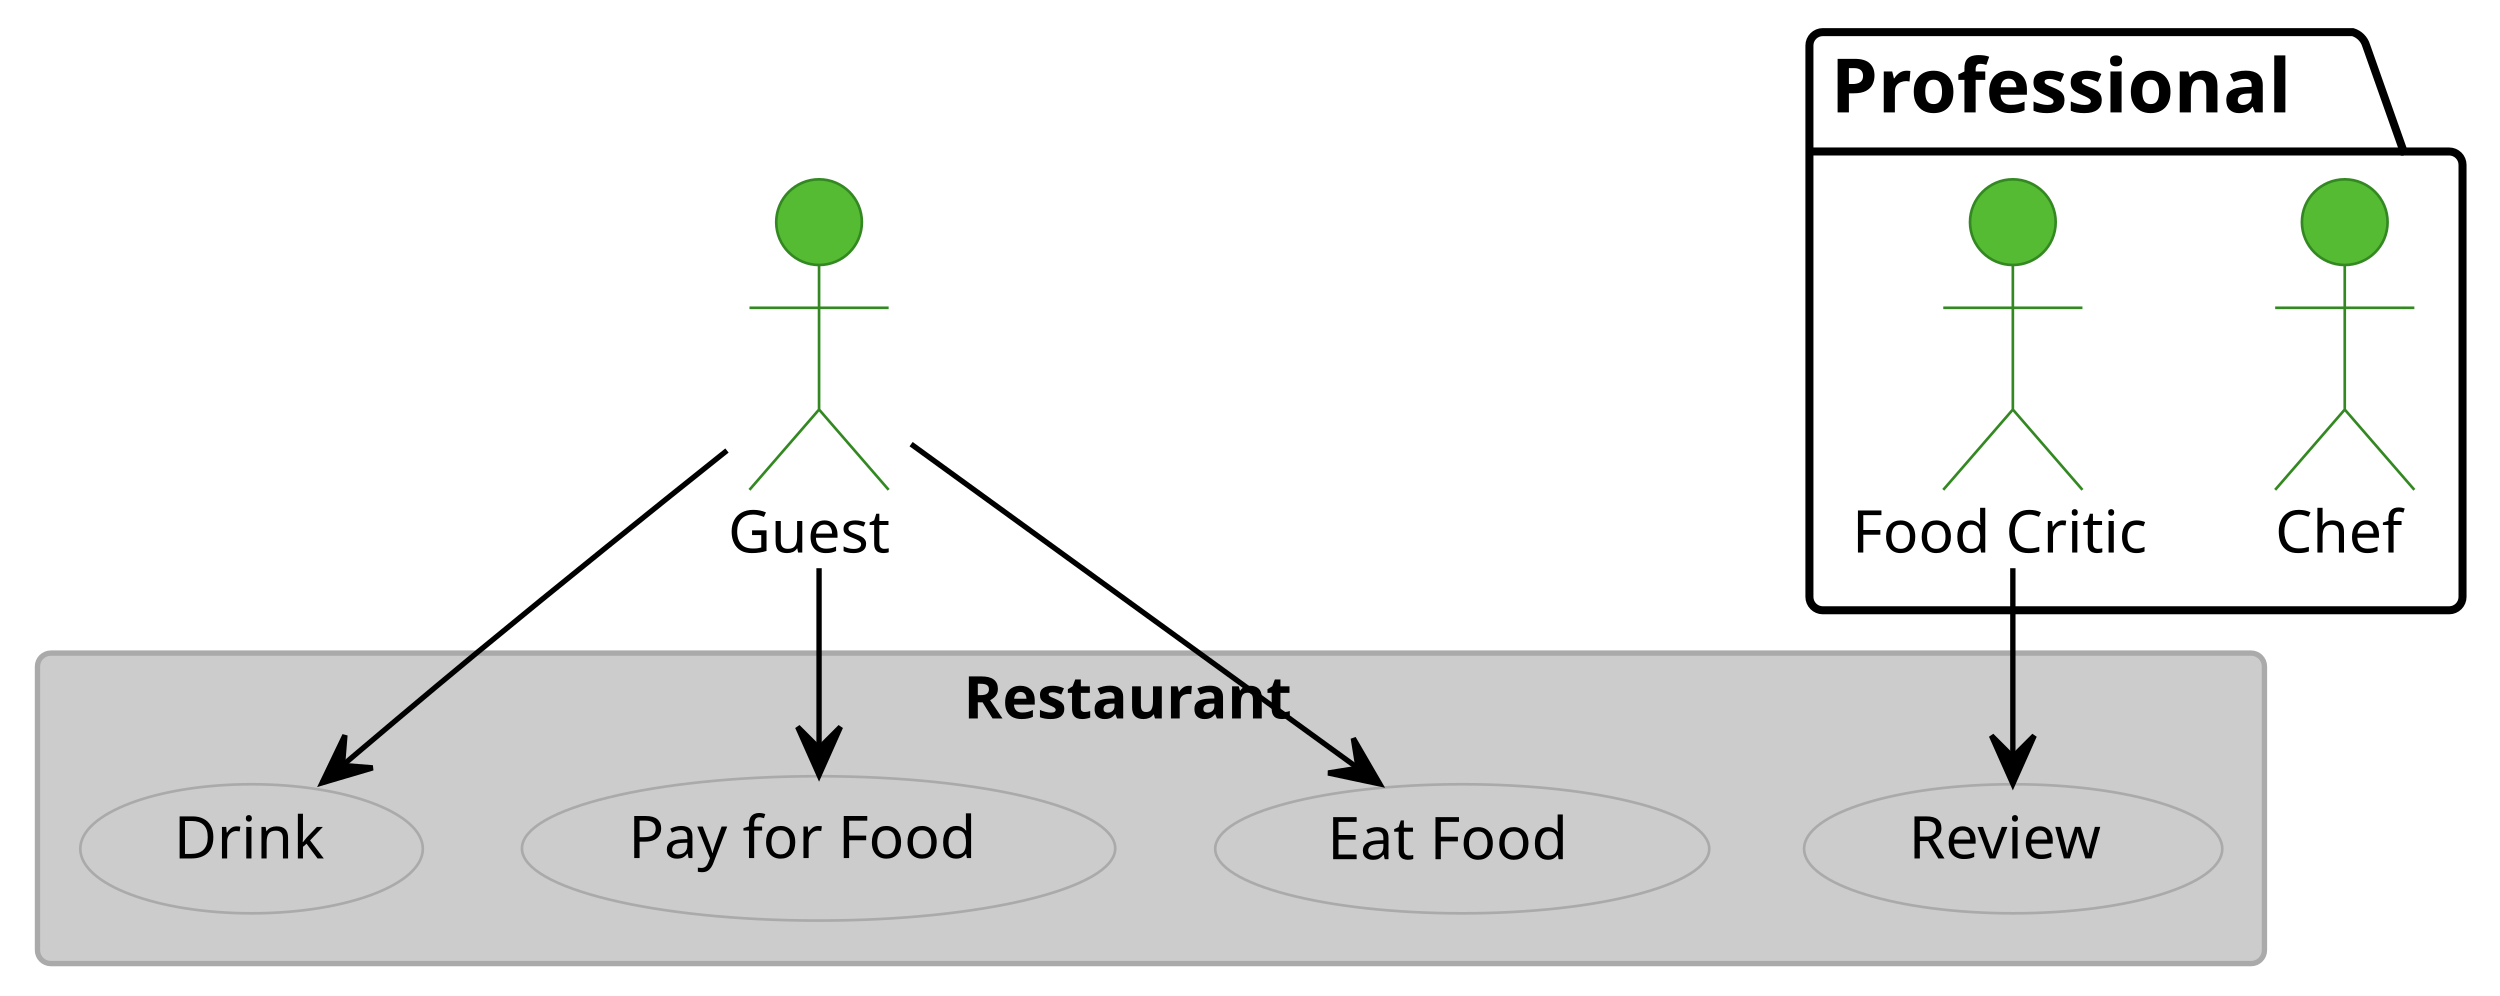
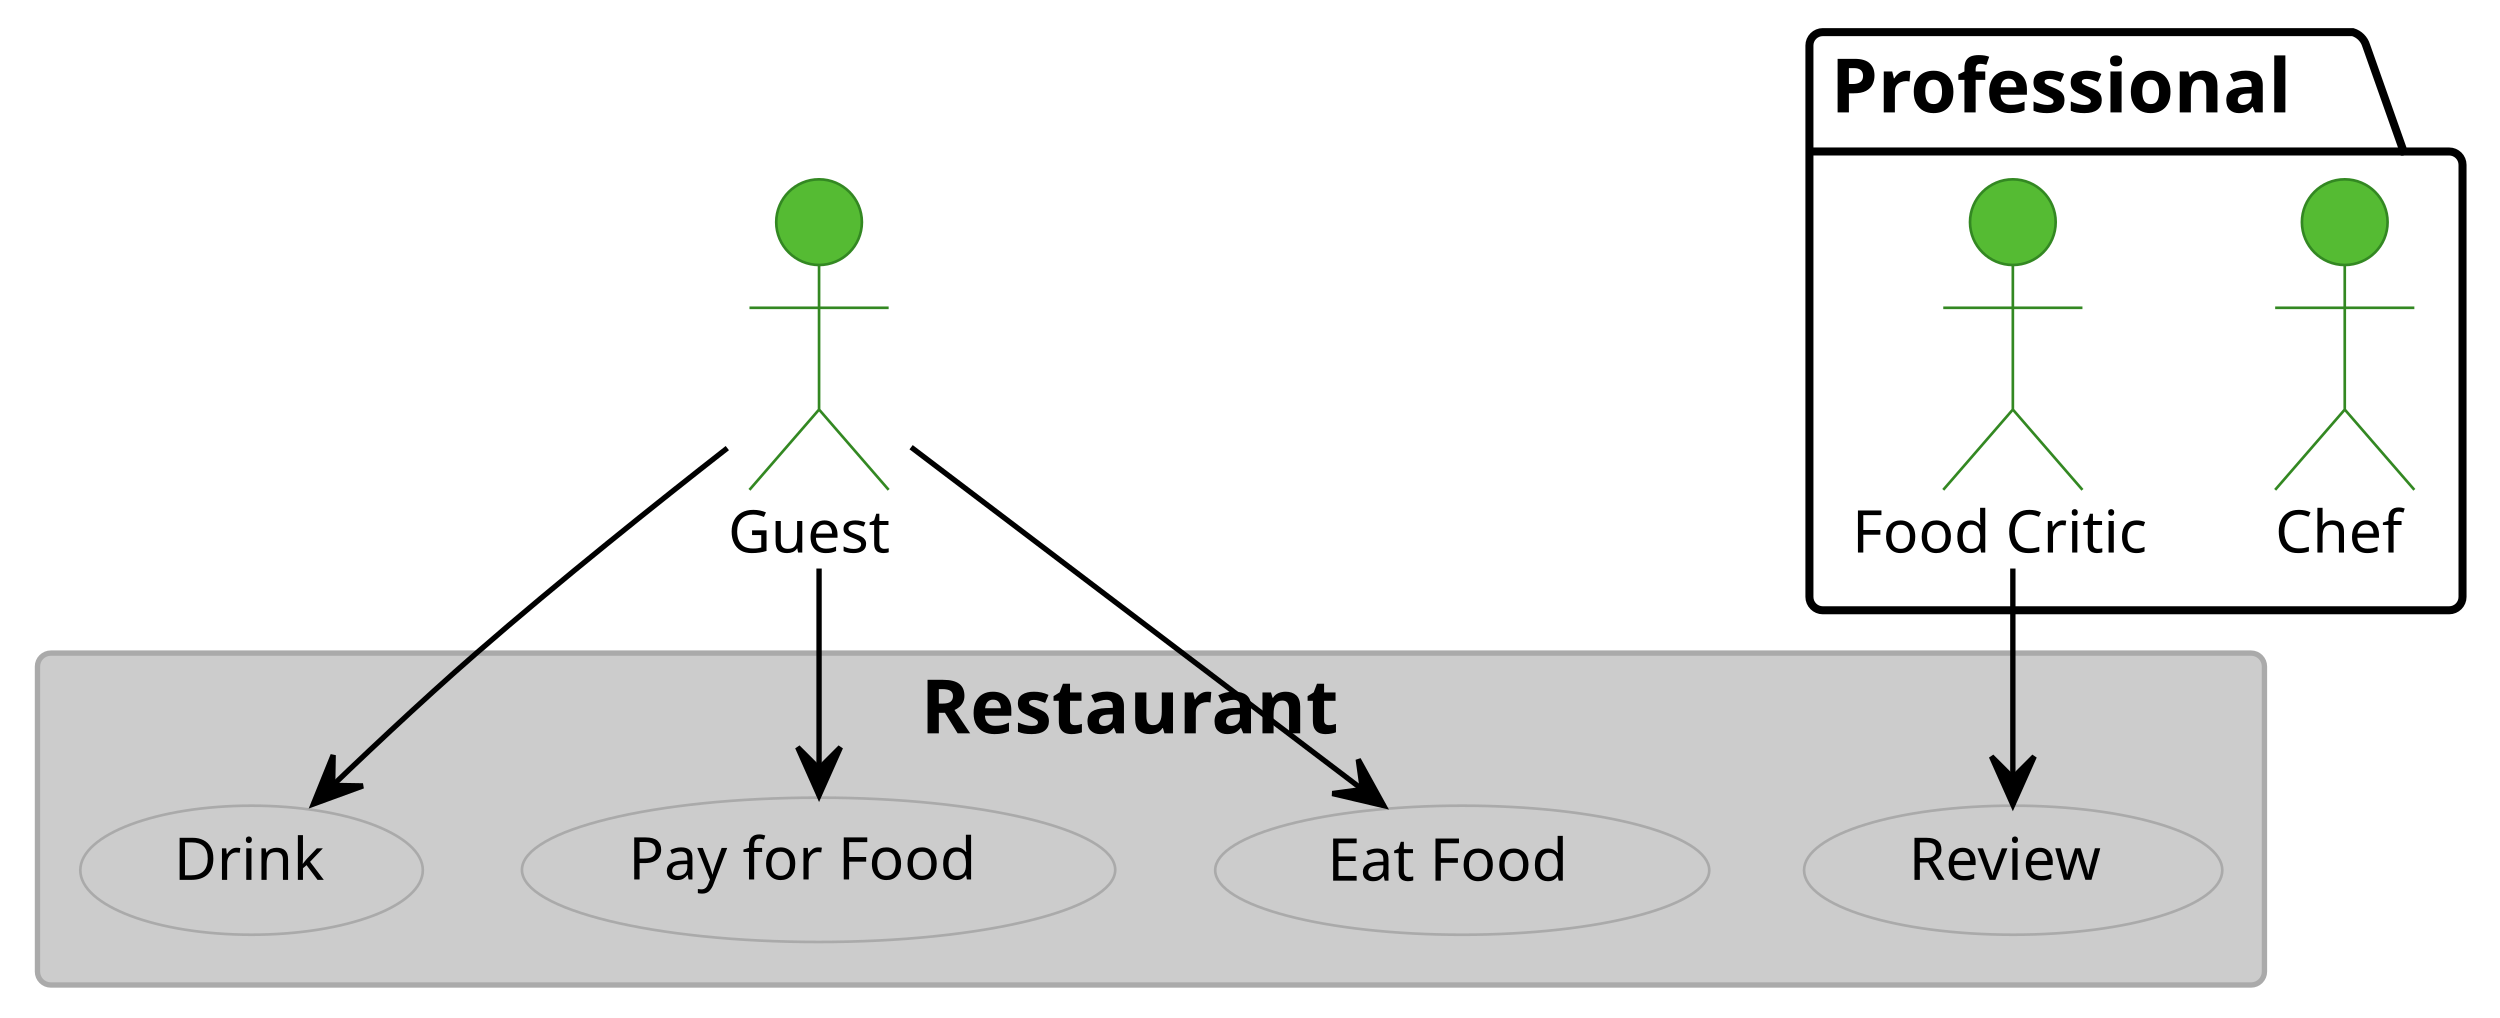
- <svg xmlns="http://www.w3.org/2000/svg" contentStyleType="text/css" height="186px" preserveAspectRatio="none" style="width:467px;height:186px;background:#FFFFFF;" version="1.1" viewBox="0 0 467 186" width="467px" zoomAndPan="magnify">
+ <svg xmlns="http://www.w3.org/2000/svg" contentStyleType="text/css" height="190px" preserveAspectRatio="none" style="width:467px;height:190px;background:#FFFFFF;" version="1.1" viewBox="0 0 467 190" width="467px" zoomAndPan="magnify">
  <defs />
  <g>
    <g id="cluster_Professional">
      <path d="M340.5,6 L439.5,6 A3.75,3.75 0 0 1 442,8.5 L449,28.297 L457.5,28.297 A2.5,2.5 0 0 1 460,30.797 L460,111.5 A2.5,2.5 0 0 1 457.5,114 L340.5,114 A2.5,2.5 0 0 1 338,111.5 L338,8.5 A2.5,2.5 0 0 1 340.5,6 " style="stroke:#000000;stroke-width:1.5;fill:none;" />
      <line style="stroke:#000000;stroke-width:1.5;fill:none;" x1="338" x2="449" y1="28.297" y2="28.297" />
      <text fill="#000000" font-family="sans-serif" font-size="14" font-weight="bold" lengthAdjust="spacing" textLength="98" x="342" y="20.995">Professional</text>
    </g>
    <g id="cluster_Restaurant">
-       <rect fill="#CCCCCC" height="58" rx="2.5" ry="2.5" style="stroke:#AAAAAA;stroke-width:1.0;" width="416" x="7" y="122" />
-       <text fill="#000000" font-family="Verdana" font-size="11" font-weight="bold" lengthAdjust="spacing" textLength="70" x="180" y="134.21">Restaurant</text>
+       <rect fill="#CCCCCC" height="62" rx="2.5" ry="2.5" style="stroke:#AAAAAA;stroke-width:1.0;" width="416" x="7" y="122" />
+       <text fill="#000000" font-family="sans-serif" font-size="14" font-weight="bold" lengthAdjust="spacing" textLength="86" x="172" y="136.995">Restaurant</text>
    </g>
    <g id="elem_g">
      <ellipse cx="153" cy="41.5" fill="#55BB33" rx="8" ry="8" style="stroke:#338822;stroke-width:0.5;" />
      <path d="M153,49.5 L153,76.5 M140,57.5 L166,57.5 M153,76.5 L140,91.5 M153,76.5 L166,91.5 " fill="none" style="stroke:#338822;stroke-width:0.5;" />
      <text fill="#000000" font-family="Verdana" font-size="11" lengthAdjust="spacing" textLength="34" x="136" y="103.21">Guest</text>
    </g>
    <g id="elem_c">
      <ellipse cx="438" cy="41.5" fill="#55BB33" rx="8" ry="8" style="stroke:#338822;stroke-width:0.5;" />
      <path d="M438,49.5 L438,76.5 M425,57.5 L451,57.5 M438,76.5 L425,91.5 M438,76.5 L451,91.5 " fill="none" style="stroke:#338822;stroke-width:0.5;" />
      <text fill="#000000" font-family="Verdana" font-size="11" lengthAdjust="spacing" textLength="26" x="425" y="103.21">Chef</text>
    </g>
    <g id="elem_fc">
      <ellipse cx="376" cy="41.5" fill="#55BB33" rx="8" ry="8" style="stroke:#338822;stroke-width:0.5;" />
      <path d="M376,49.5 L376,76.5 M363,57.5 L389,57.5 M376,76.5 L363,91.5 M376,76.5 L389,91.5 " fill="none" style="stroke:#338822;stroke-width:0.5;" />
      <text fill="#000000" font-family="Verdana" font-size="11" lengthAdjust="spacing" textLength="60" x="346" y="103.21">Food Critic</text>
    </g>
    <g id="elem_UC1">
-       <ellipse cx="273.144" cy="158.556" fill="#CCCCCC" rx="46.144" ry="12.056" style="stroke:#AAAAAA;stroke-width:0.5;" />
-       <text fill="#000000" font-family="Verdana" font-size="11" lengthAdjust="spacing" textLength="49" x="247.968" y="160.506">Eat Food</text>
+       <ellipse cx="273.144" cy="162.556" fill="#CCCCCC" rx="46.144" ry="12.056" style="stroke:#AAAAAA;stroke-width:0.5;" />
+       <text fill="#000000" font-family="Verdana" font-size="11" lengthAdjust="spacing" textLength="49" x="247.968" y="164.506">Eat Food</text>
    </g>
    <g id="elem_UC2">
-       <ellipse cx="152.912" cy="158.482" fill="#CCCCCC" rx="55.412" ry="13.482" style="stroke:#AAAAAA;stroke-width:0.5;" />
-       <text fill="#000000" font-family="Verdana" font-size="11" lengthAdjust="spacing" textLength="71" x="117.412" y="160.291">Pay for Food</text>
+       <ellipse cx="152.912" cy="162.482" fill="#CCCCCC" rx="55.412" ry="13.482" style="stroke:#AAAAAA;stroke-width:0.5;" />
+       <text fill="#000000" font-family="Verdana" font-size="11" lengthAdjust="spacing" textLength="71" x="117.412" y="164.291">Pay for Food</text>
    </g>
    <g id="elem_UC3">
-       <ellipse cx="46.991" cy="158.554" fill="#CCCCCC" rx="31.991" ry="12.054" style="stroke:#AAAAAA;stroke-width:0.5;" />
-       <text fill="#000000" font-family="Verdana" font-size="11" lengthAdjust="spacing" textLength="29" x="32.491" y="160.362">Drink</text>
+       <ellipse cx="46.991" cy="162.554" fill="#CCCCCC" rx="31.991" ry="12.054" style="stroke:#AAAAAA;stroke-width:0.5;" />
+       <text fill="#000000" font-family="Verdana" font-size="11" lengthAdjust="spacing" textLength="29" x="32.491" y="164.362">Drink</text>
    </g>
    <g id="elem_UC4">
-       <ellipse cx="376.062" cy="158.554" fill="#CCCCCC" rx="39.062" ry="12.054" style="stroke:#AAAAAA;stroke-width:0.5;" />
-       <text fill="#000000" font-family="Verdana" font-size="11" lengthAdjust="spacing" textLength="39" x="356.562" y="160.362">Review</text>
+       <ellipse cx="376.062" cy="162.554" fill="#CCCCCC" rx="39.062" ry="12.054" style="stroke:#AAAAAA;stroke-width:0.5;" />
+       <text fill="#000000" font-family="Verdana" font-size="11" lengthAdjust="spacing" textLength="39" x="356.562" y="164.362">Review</text>
    </g>
-     <path d="M376,106.137 C376,120.591 376,136.242 376,146.419 " fill="none" style="stroke:#000000;stroke-width:1.0;" />
-     <polygon fill="#000000" points="376,146.419,380,137.419,376,141.419,372,137.419,376,146.419" style="stroke:#000000;stroke-width:1.0;" />
-     <path d="M170.193,82.965 C193.653,99.974 235.332,130.19 257.739,146.436 " fill="none" style="stroke:#000000;stroke-width:1.0;" />
-     <polygon fill="#000000" points="257.739,146.436,252.8,137.915,253.691,143.501,248.105,144.392,257.739,146.436" style="stroke:#000000;stroke-width:1.0;" />
-     <path d="M153,106.137 C153,119.84 153,134.619 153,144.79 " fill="none" style="stroke:#000000;stroke-width:1.0;" />
-     <polygon fill="#000000" points="153,144.79,157,135.79,153,139.79,149,135.79,153,144.79" style="stroke:#000000;stroke-width:1.0;" />
-     <path d="M135.796,84.159 C122.859,94.475 104.734,109.024 89,122 C79.278,130.019 68.415,139.207 60.173,146.226 " fill="none" style="stroke:#000000;stroke-width:1.0;" />
-     <polygon fill="#000000" points="60.173,146.226,69.618,143.436,63.979,142.984,64.431,137.345,60.173,146.226" style="stroke:#000000;stroke-width:1.0;" />
+     <path d="M376,106.204 C376,121.939 376,139.315 376,150.312 " fill="none" style="stroke:#000000;stroke-width:1.0;" />
+     <polygon fill="#000000" points="376,150.312,380,141.312,376,145.312,372,141.312,376,150.312" style="stroke:#000000;stroke-width:1.0;" />
+     <path d="M170.193,83.538 C193.912,101.525 236.255,133.635 258.475,150.485 " fill="none" style="stroke:#000000;stroke-width:1.0;" />
+     <polygon fill="#000000" points="258.475,150.485,253.72,141.86,254.491,147.464,248.887,148.234,258.475,150.485" style="stroke:#000000;stroke-width:1.0;" />
+     <path d="M153,106.204 C153,121.142 153,137.559 153,148.593 " fill="none" style="stroke:#000000;stroke-width:1.0;" />
+     <polygon fill="#000000" points="153,148.593,157,139.593,153,143.593,149,139.593,153,148.593" style="stroke:#000000;stroke-width:1.0;" />
+     <path d="M135.864,83.705 C122.805,93.908 104.492,108.518 89,122 C78.429,131.2 66.859,142.151 58.544,150.186 " fill="none" style="stroke:#000000;stroke-width:1.0;" />
+     <polygon fill="#000000" points="58.544,150.186,67.796,146.808,62.14,146.712,62.236,141.055,58.544,150.186" style="stroke:#000000;stroke-width:1.0;" />
  </g>
</svg>
